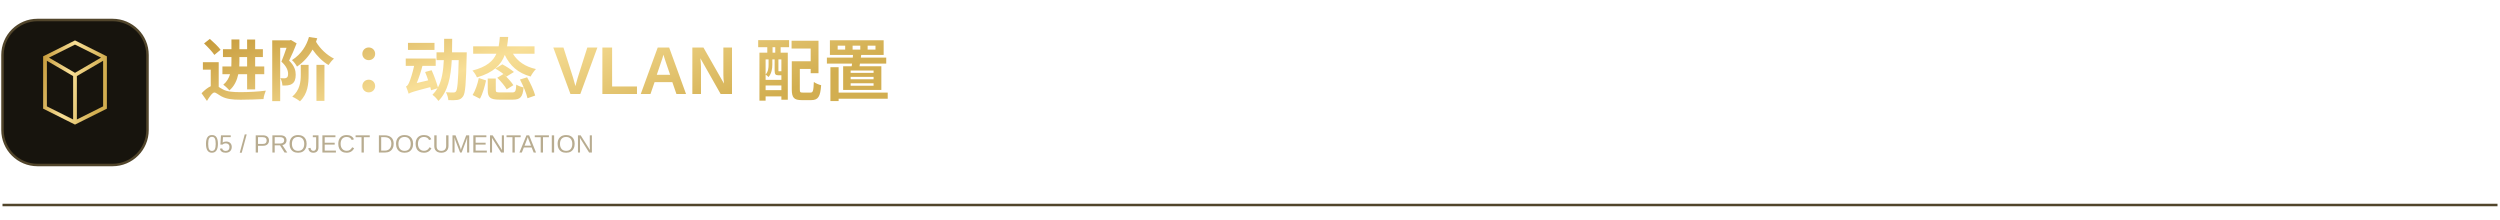
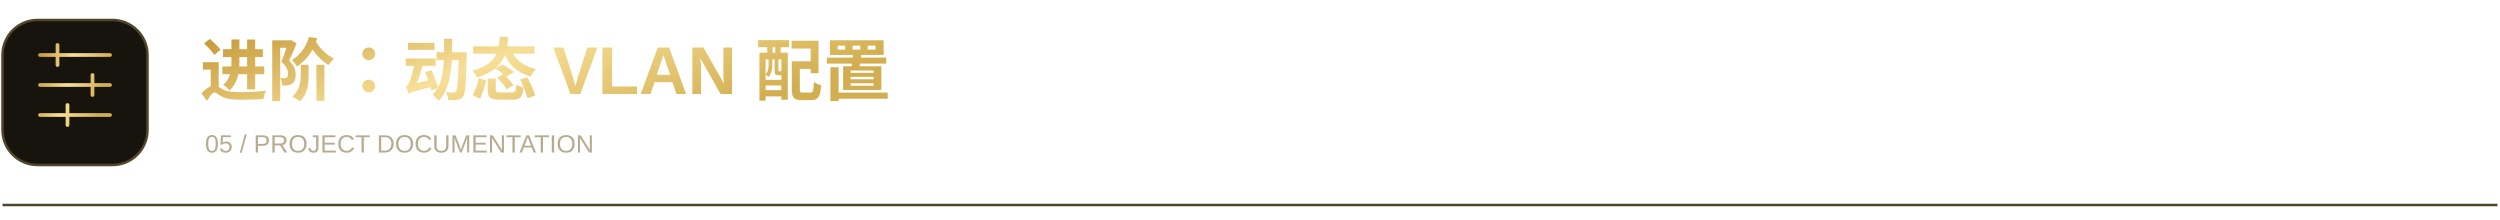
<svg xmlns="http://www.w3.org/2000/svg" width="1000" height="88" viewBox="0 0 1000 88" role="img">
  <defs>
    <linearGradient id="gold" x1="0%" y1="0%" x2="100%" y2="25%">
      <stop offset="0%" stop-color="#C59938" />
      <stop offset="48%" stop-color="#F8DF97" />
      <stop offset="100%" stop-color="#D2AE50" />
    </linearGradient>
    <linearGradient id="shine">
      <stop stop-color="#FFF3C8" stop-opacity="0" />
      <stop offset=".48" stop-color="#D6B960" stop-opacity=".15" />
      <stop offset=".53" stop-color="#FFF8E4" stop-opacity=".7" />
      <stop offset=".59" stop-color="#D6B960" stop-opacity=".12" />
      <stop offset="1" stop-color="#FFF3C8" stop-opacity="0" />
    </linearGradient>
    <clipPath id="hero">
      <rect x="1" y="1" width="998" height="258" rx="18" />
    </clipPath>
  </defs>
  <rect x="1" y="8" width="58" height="58" rx="14" fill="#17140D" stroke="#51452B" />
-   <path d="M18 23l12-6 12 6v20l-12 6-12-6z M18 23l12 7 12-7 M30 30v19" fill="none" stroke="url(#gold)" stroke-width="1.5" />
+   <path d="M16 22h28 M16 34h28 M16 46h28 M23 18v8 M37 30v8 M27 42v8" fill="none" stroke="url(#gold)" stroke-width="1.5" stroke-linejoin="round" stroke-linecap="round" />
  <text x="80" y="38" font-family="Segoe UI,Microsoft YaHei,Arial,sans-serif" font-size="27" font-weight="700" fill="url(#gold)">进阶：动态 VLAN 配置</text>
  <text x="82" y="61" font-family="Segoe UI,Microsoft YaHei,Arial,sans-serif" font-size="10" font-weight="400" fill="#B8AC90">05 / PROJECT DOCUMENTATION</text>
  <path d="M1 82H999" stroke="#51452B" />
</svg>
